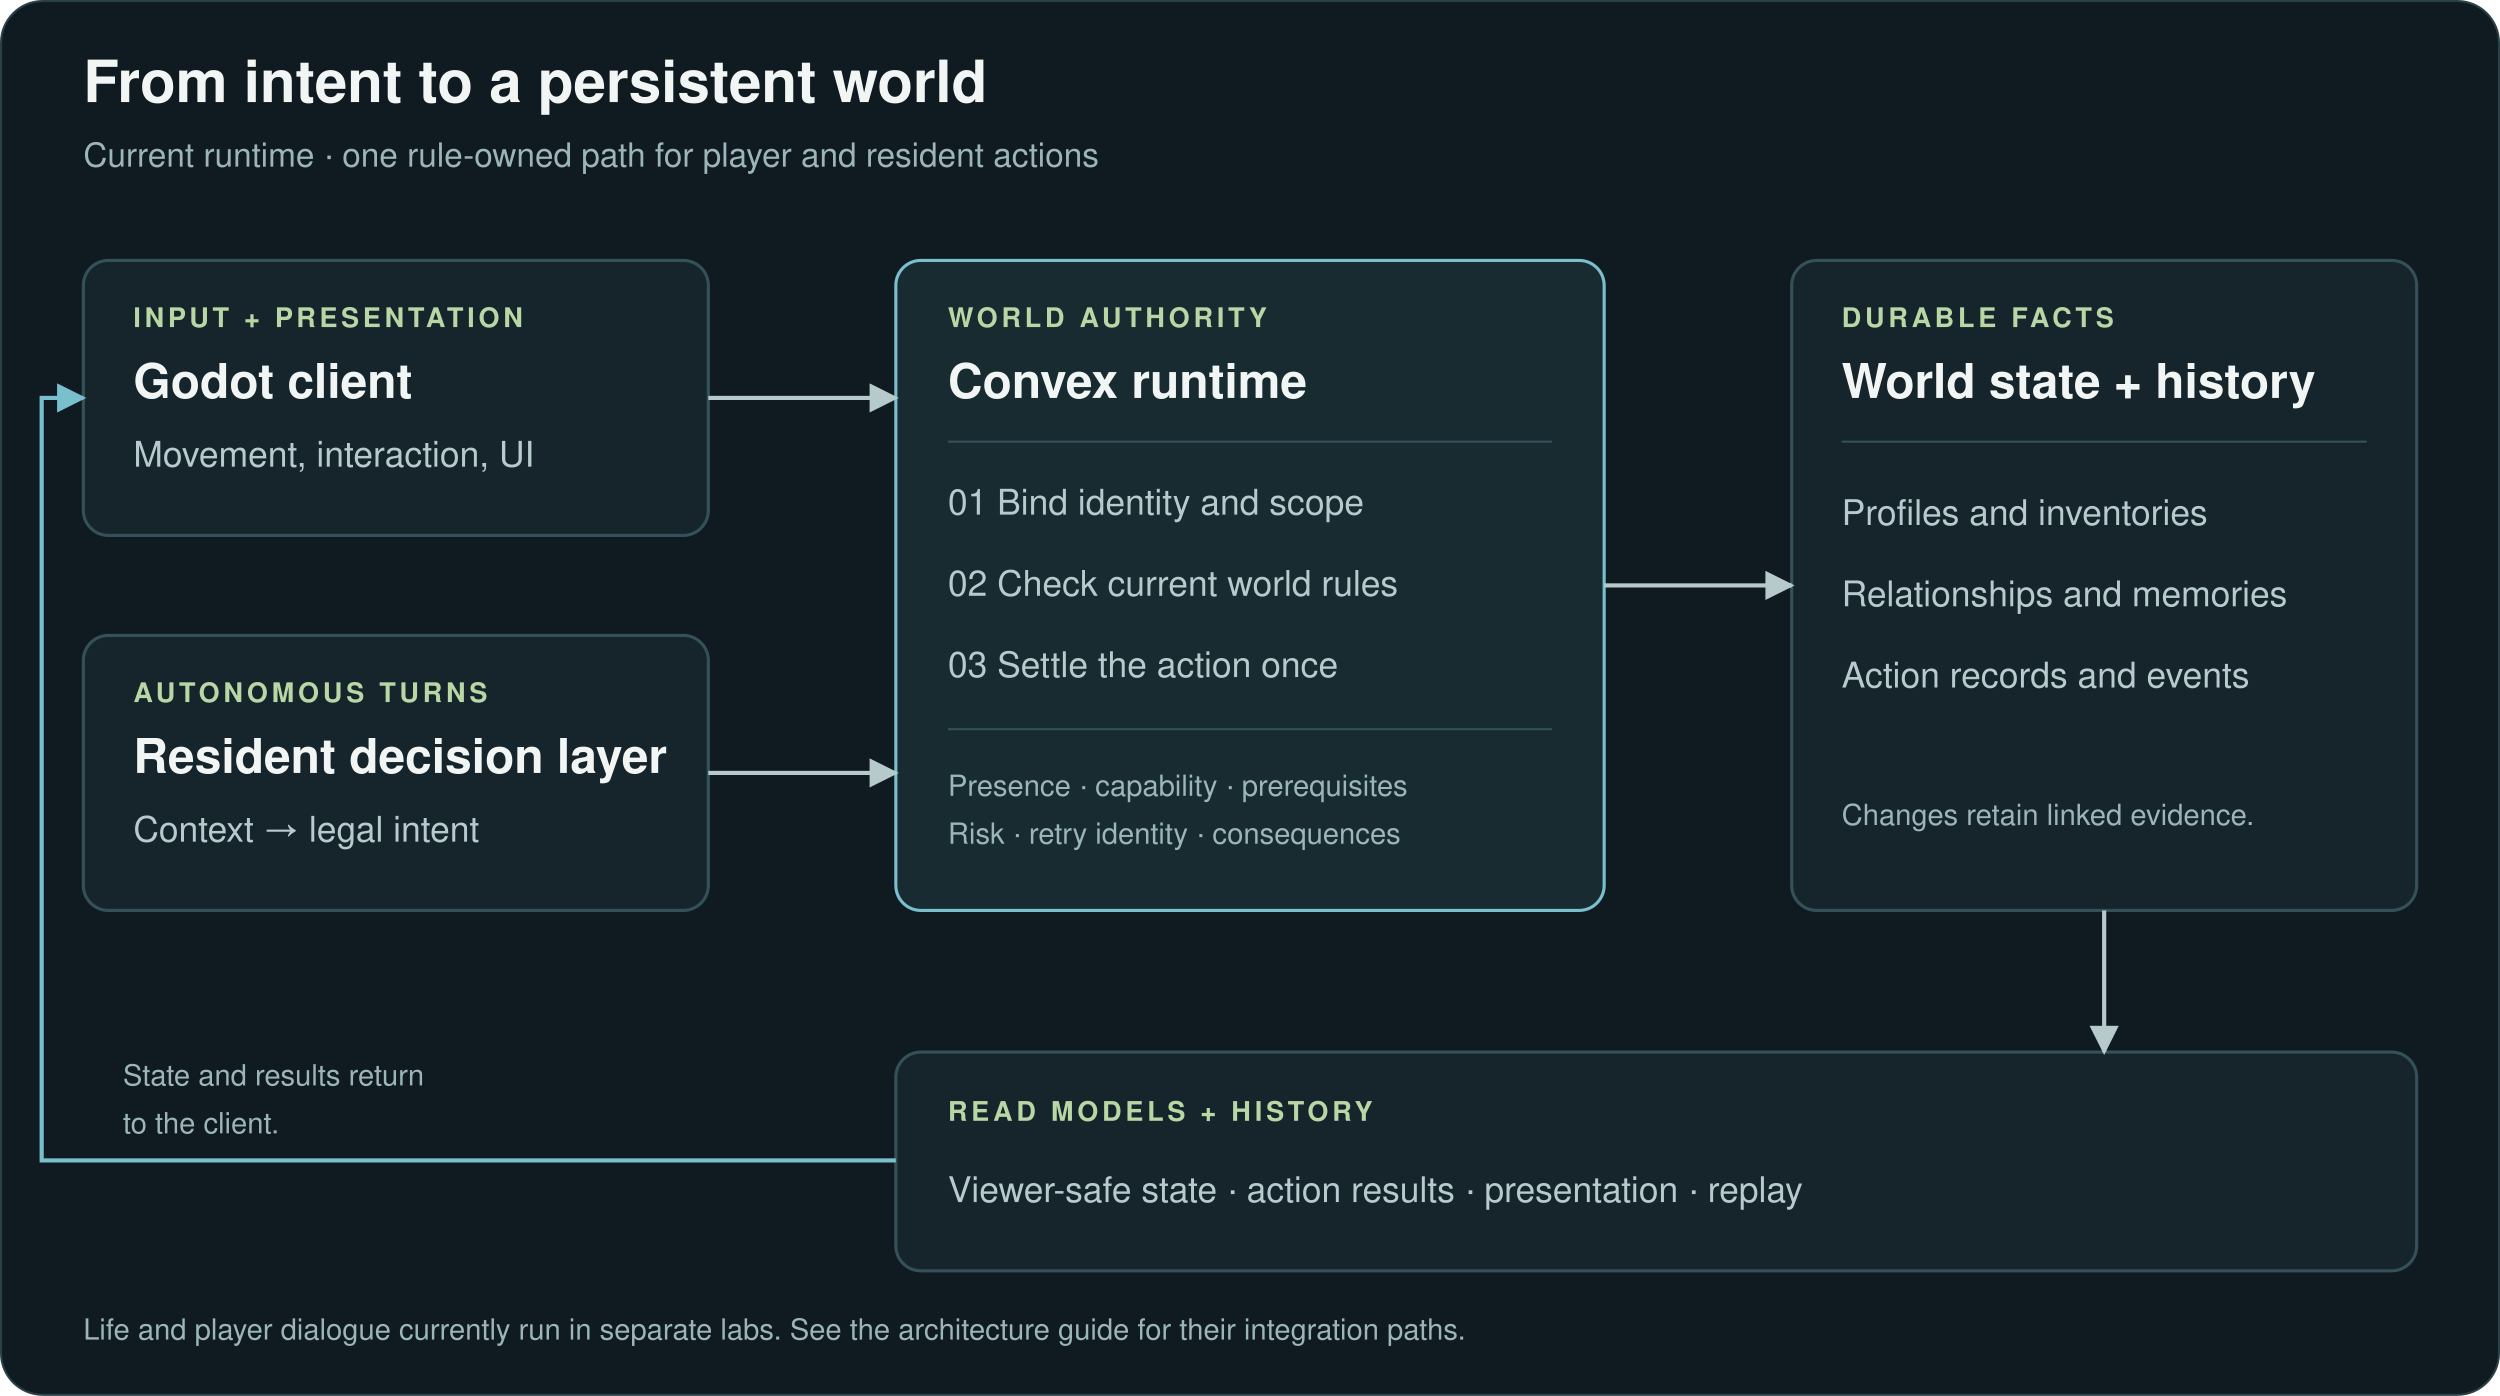
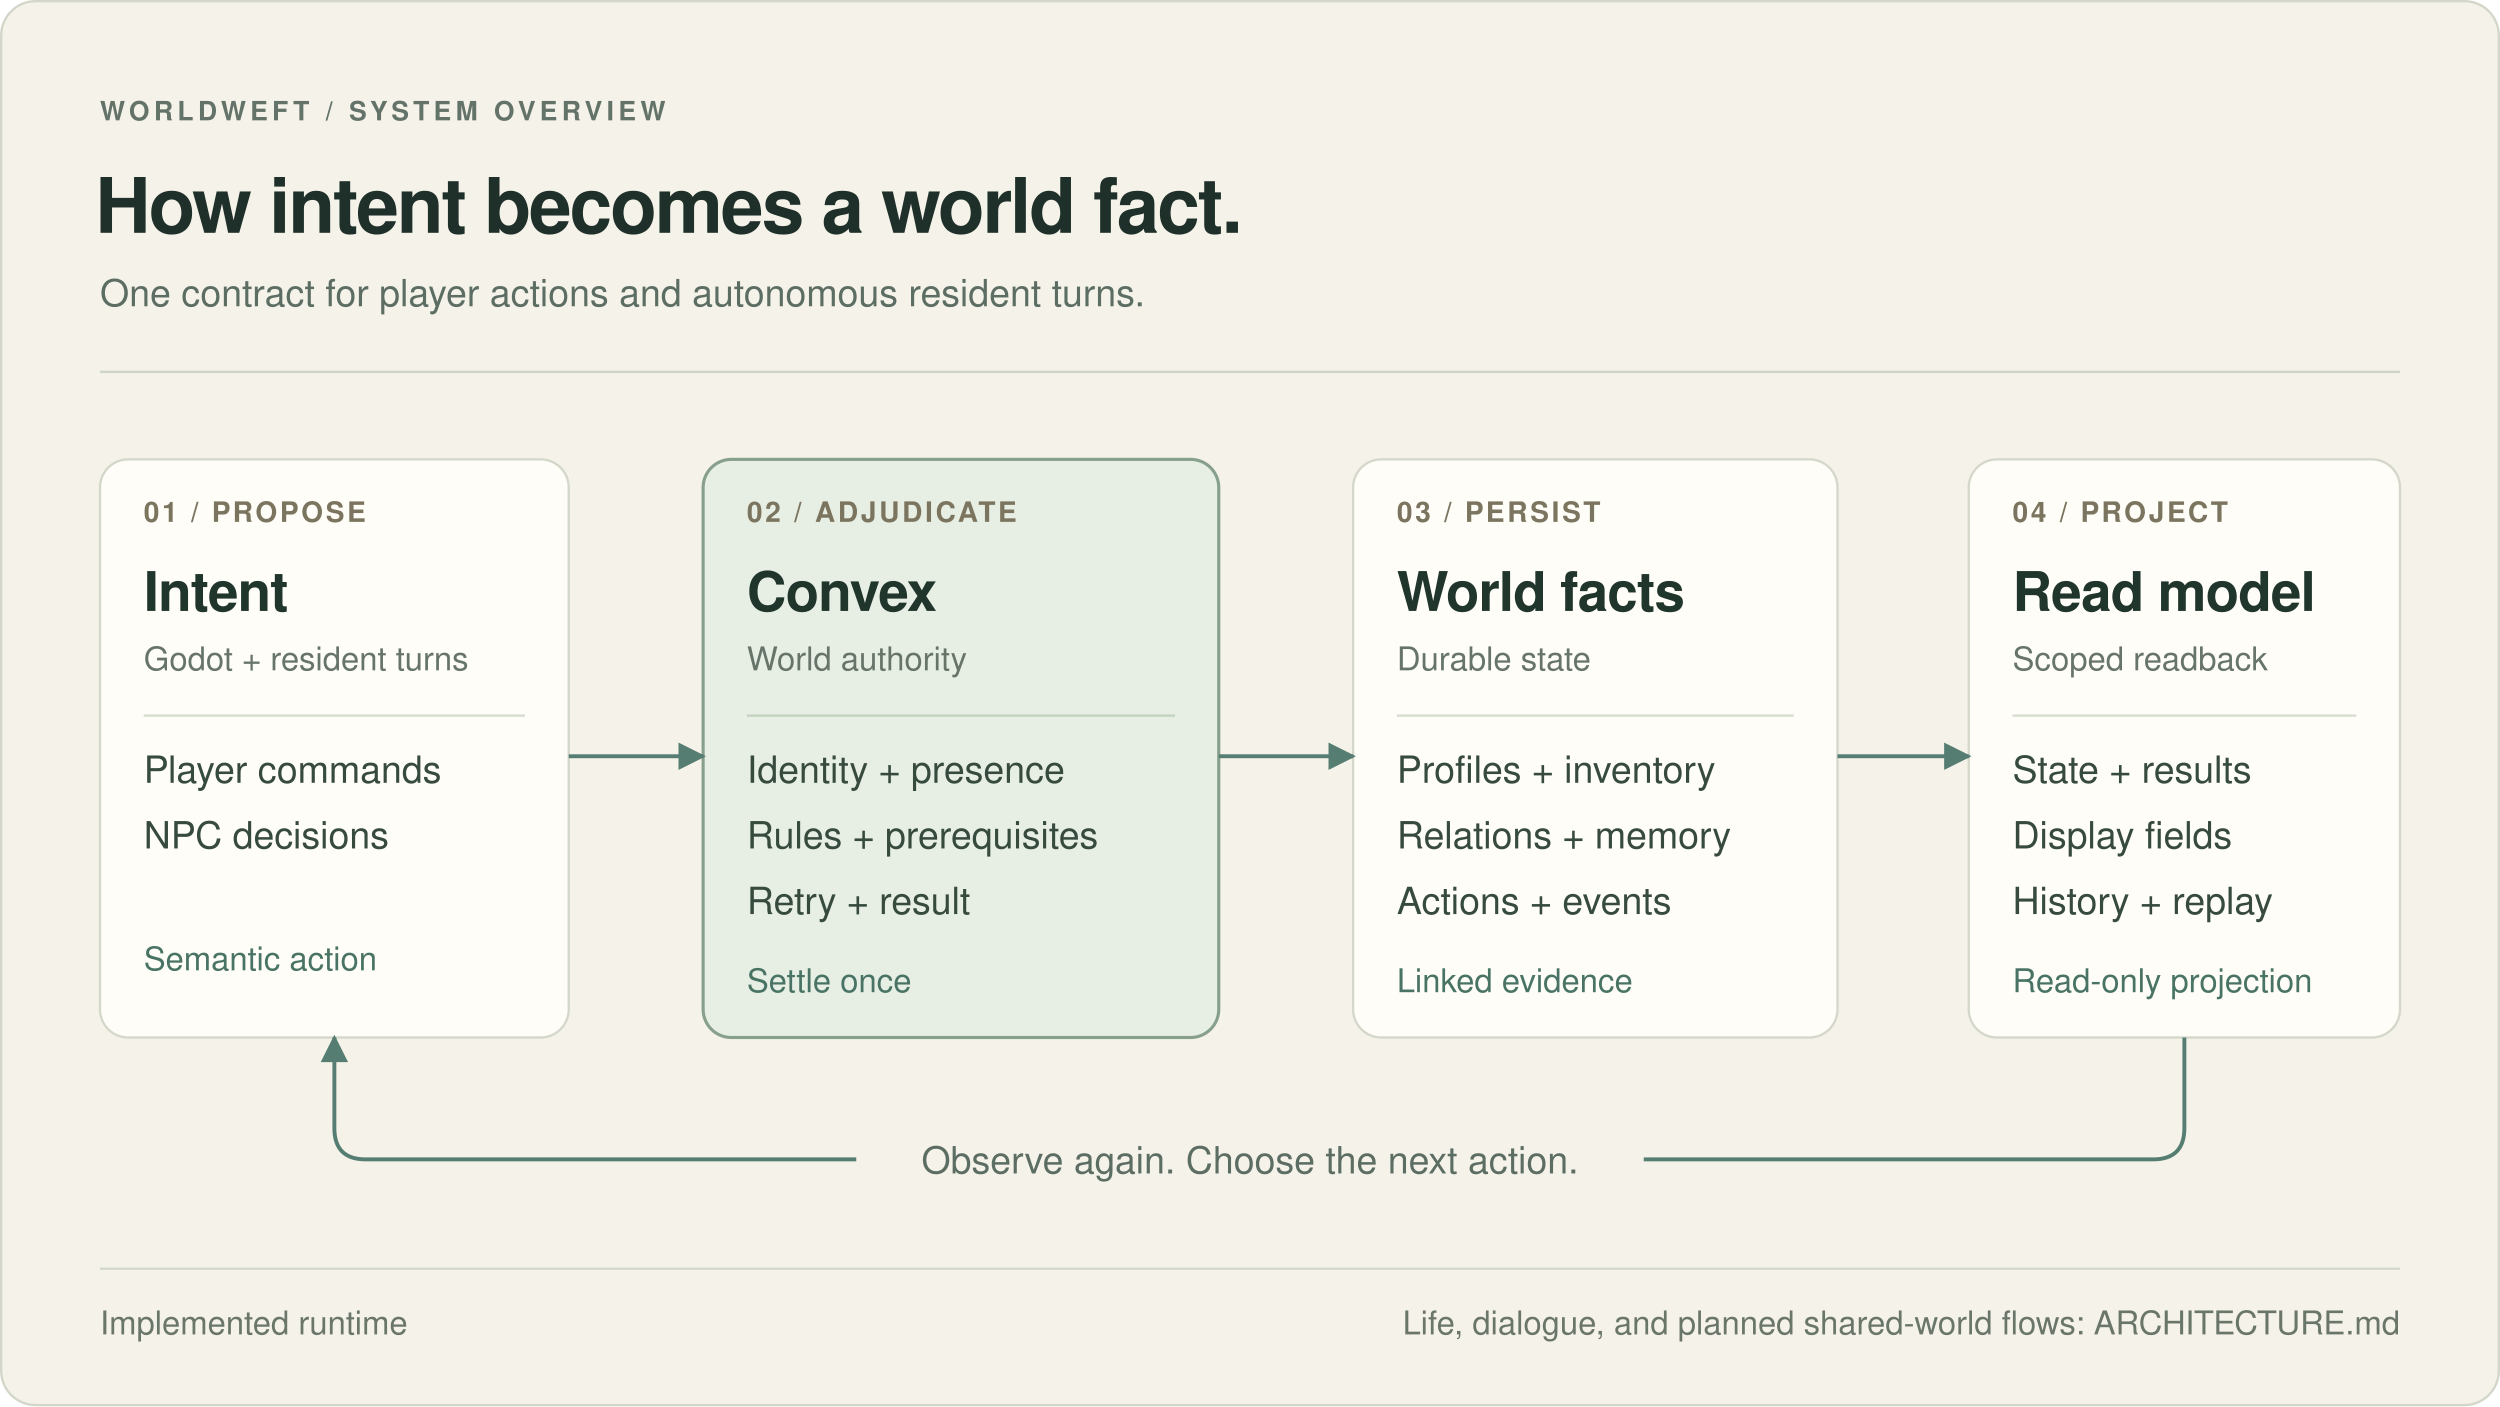
- <svg xmlns="http://www.w3.org/2000/svg" width="1200" height="670" viewBox="0 0 1200 670" role="img" aria-labelledby="title desc">
+ <svg xmlns="http://www.w3.org/2000/svg" width="1600" height="900" viewBox="0 0 1600 900" role="img" aria-labelledby="title desc">
  <defs>
-     <marker id="arrow" viewBox="0 0 10 10" refX="9" refY="5" markerWidth="7" markerHeight="7" orient="auto-start-reverse">
-       <path d="M0 0 L10 5 L0 10z" fill="#b6c9cb" />
-     </marker>
-     <marker id="readArrow" viewBox="0 0 10 10" refX="9" refY="5" markerWidth="7" markerHeight="7" orient="auto">
-       <path d="M0 0 L10 5 L0 10z" fill="#79bfcd" />
+     <marker id="flow-arrow" viewBox="0 0 10 10" refX="9" refY="5" markerWidth="7" markerHeight="7" orient="auto">
+       <path d="M0 0 L10 5 L0 10 Z" fill="#557d72" />
    </marker>
    <style>
-       text { font-family:Segoe UI,Helvetica,Arial,sans-serif; }
-       .title { fill:#f1f6f4; font-size:28px; font-weight:600; }
-       .sub { fill:#9bb5b8; font-size:16px; }
-       .label { fill:#b9d6a5; font-size:13px; font-weight:600; letter-spacing:1.8px; }
-       .heading { fill:#f1f6f4; font-size:23px; font-weight:600; }
-       .body { fill:#b7cbcd; font-size:17px; }
-       .note { fill:#9bb5b8; font-size:14px; }
-       .box { fill:#16252c; stroke:#345059; stroke-width:1.5; }
-       .rule { stroke:#345059; stroke-width:1; }
-       .flow { fill:none; stroke:#b6c9cb; stroke-width:2; marker-end:url(#arrow); }
+       text { font-family:"Segoe UI",Helvetica,Arial,sans-serif; }
+       .kicker { font-size:17px; font-weight:600; letter-spacing:2.8px; fill:#647369; }
+       .title { font-size:49px; font-weight:650; letter-spacing:-1.3px; fill:#1e3029; }
+       .subtitle { font-size:24px; fill:#5c6d63; }
+       .stage { font-size:18px; font-weight:600; letter-spacing:1.7px; fill:#7b745e; }
+       .heading { font-size:35px; font-weight:600; letter-spacing:-0.5px; fill:#20352c; }
+       .caption { font-size:21px; fill:#67746a; }
+       .body { font-size:24px; fill:#374a3e; }
+       .detail { font-size:21px; font-weight:500; fill:#497465; }
+       .card { fill:#fffdf8; stroke:#d4d8ca; stroke-width:1.5; }
+       .divider { stroke:#d7ddcf; stroke-width:1.5; }
+       .flow { fill:none; stroke:#557d72; stroke-width:2.5; marker-end:url(#flow-arrow); }
+       .note { font-size:21px; fill:#6b766b; }
    </style>
  </defs>
-   <rect x="0.5" y="0.5" width="1199" height="669" rx="20" fill="#101a21" stroke="#2b4045" />
-   <text x="40" y="49" class="title">From intent to a persistent world</text>
-   <text x="40" y="80" class="sub">Current runtime · one rule-owned path for player and resident actions</text>
-   <rect x="40" y="125" width="300" height="132" rx="12" class="box" />
-   <text x="64" y="157" class="label">INPUT + PRESENTATION</text>
-   <text x="64" y="191" class="heading">Godot client</text>
-   <text x="64" y="224" class="body">Movement, interaction, UI</text>
-   <rect x="40" y="305" width="300" height="132" rx="12" class="box" />
-   <text x="64" y="337" class="label">AUTONOMOUS TURNS</text>
-   <text x="64" y="371" class="heading">Resident decision layer</text>
-   <text x="64" y="404" class="body">Context → legal intent</text>
-   <rect x="430" y="125" width="340" height="312" rx="12" fill="#172b31" stroke="#79bfcd" stroke-width="1.5" />
-   <text x="455" y="157" class="label">WORLD AUTHORITY</text>
-   <text x="455" y="191" class="heading">Convex runtime</text>
-   <path d="M455 212 H745" class="rule" />
-   <text x="455" y="247" class="body">01  Bind identity and scope</text>
-   <text x="455" y="286" class="body">02  Check current world rules</text>
-   <text x="455" y="325" class="body">03  Settle the action once</text>
-   <path d="M455 350 H745" class="rule" />
-   <text x="455" y="382" class="note">Presence · capability · prerequisites</text>
-   <text x="455" y="405" class="note">Risk · retry identity · consequences</text>
-   <rect x="860" y="125" width="300" height="312" rx="12" class="box" />
-   <text x="884" y="157" class="label">DURABLE FACTS</text>
-   <text x="884" y="191" class="heading">World state + history</text>
-   <path d="M884 212 H1136" class="rule" />
-   <text x="884" y="252" class="body">Profiles and inventories</text>
-   <text x="884" y="291" class="body">Relationships and memories</text>
-   <text x="884" y="330" class="body">Action records and events</text>
-   <text x="884" y="396" class="note">Changes retain linked evidence.</text>
-   <rect x="430" y="505" width="730" height="105" rx="12" class="box" />
-   <text x="455" y="538" class="label">READ MODELS + HISTORY</text>
-   <text x="455" y="577" class="body">Viewer-safe state · action results · presentation · replay</text>
-   <path d="M340 191 H430" class="flow" />
-   <path d="M340 371 H430" class="flow" />
-   <path d="M770 281 H860" class="flow" />
-   <path d="M1010 437 V505" class="flow" />
-   <path d="M430 557 H20 V191 H40" fill="none" stroke="#79bfcd" stroke-width="2" marker-end="url(#readArrow)" />
-   <text x="59" y="521" class="note">State and results return</text>
-   <text x="59" y="544" class="note">to the client.</text>
-   <text x="40" y="643" class="note">Life and player dialogue currently run in separate labs. See the architecture guide for their integration paths.</text>
+   <rect x="0.75" y="0.75" width="1598.5" height="898.5" rx="22" fill="#f5f2e9" stroke="#d2d7c9" stroke-width="1.5" />
+   <text x="64" y="77" class="kicker">WORLDWEFT / SYSTEM OVERVIEW</text>
+   <text x="61" y="149" class="title">How intent becomes a world fact.</text>
+   <text x="64" y="196" class="subtitle">One contract for player actions and autonomous resident turns.</text>
+   <path d="M64 238 H1536" stroke="#ced5c6" stroke-width="1.5" />
+   <rect x="64" y="294" width="300" height="370" rx="18" class="card" />
+   <text x="92" y="334" class="stage">01 / PROPOSE</text>
+   <text x="92" y="391" class="heading">Intent</text>
+   <text x="92" y="429" class="caption">Godot + resident turns</text>
+   <path d="M92 458 H336" class="divider" />
+   <text x="92" y="501" class="body">Player commands</text>
+   <text x="92" y="543" class="body">NPC decisions</text>
+   <text x="92" y="621" class="detail">Semantic action</text>
+   <rect x="450" y="294" width="330" height="370" rx="18" fill="#e7eee3" stroke="#87a08c" stroke-width="2" />
+   <text x="478" y="334" class="stage">02 / ADJUDICATE</text>
+   <text x="478" y="391" class="heading">Convex</text>
+   <text x="478" y="429" class="caption">World authority</text>
+   <path d="M478 458 H752" stroke="#c4d2c2" stroke-width="1.5" />
+   <text x="478" y="501" class="body">Identity + presence</text>
+   <text x="478" y="543" class="body">Rules + prerequisites</text>
+   <text x="478" y="585" class="body">Retry + result</text>
+   <text x="478" y="635" class="detail">Settle once</text>
+   <rect x="866" y="294" width="310" height="370" rx="18" class="card" />
+   <text x="894" y="334" class="stage">03 / PERSIST</text>
+   <text x="894" y="391" class="heading">World facts</text>
+   <text x="894" y="429" class="caption">Durable state</text>
+   <path d="M894 458 H1148" class="divider" />
+   <text x="894" y="501" class="body">Profiles + inventory</text>
+   <text x="894" y="543" class="body">Relations + memory</text>
+   <text x="894" y="585" class="body">Actions + events</text>
+   <text x="894" y="635" class="detail">Linked evidence</text>
+   <rect x="1260" y="294" width="276" height="370" rx="18" class="card" />
+   <text x="1288" y="334" class="stage">04 / PROJECT</text>
+   <text x="1288" y="391" class="heading">Read model</text>
+   <text x="1288" y="429" class="caption">Scoped readback</text>
+   <path d="M1288 458 H1508" class="divider" />
+   <text x="1288" y="501" class="body">State + results</text>
+   <text x="1288" y="543" class="body">Display fields</text>
+   <text x="1288" y="585" class="body">History + replay</text>
+   <text x="1288" y="635" class="detail">Read-only projection</text>
+   <path d="M364 484 H450" class="flow" />
+   <path d="M780 484 H866" class="flow" />
+   <path d="M1176 484 H1260" class="flow" />
+   <path d="M1398 664 V722 Q1398 742 1378 742 H234 Q214 742 214 722 V664" class="flow" />
+   <rect x="548" y="725" width="504" height="34" fill="#f5f2e9" />
+   <text x="800" y="751" text-anchor="middle" class="subtitle">Observe again. Choose the next action.</text>
+   <path d="M64 812 H1536" stroke="#d2d9ca" stroke-width="1.5" />
+   <text x="64" y="854" class="note">Implemented runtime</text>
+   <text x="1536" y="854" text-anchor="end" class="note">Life, dialogue, and planned shared-world flows: ARCHITECTURE.md</text>
</svg>
